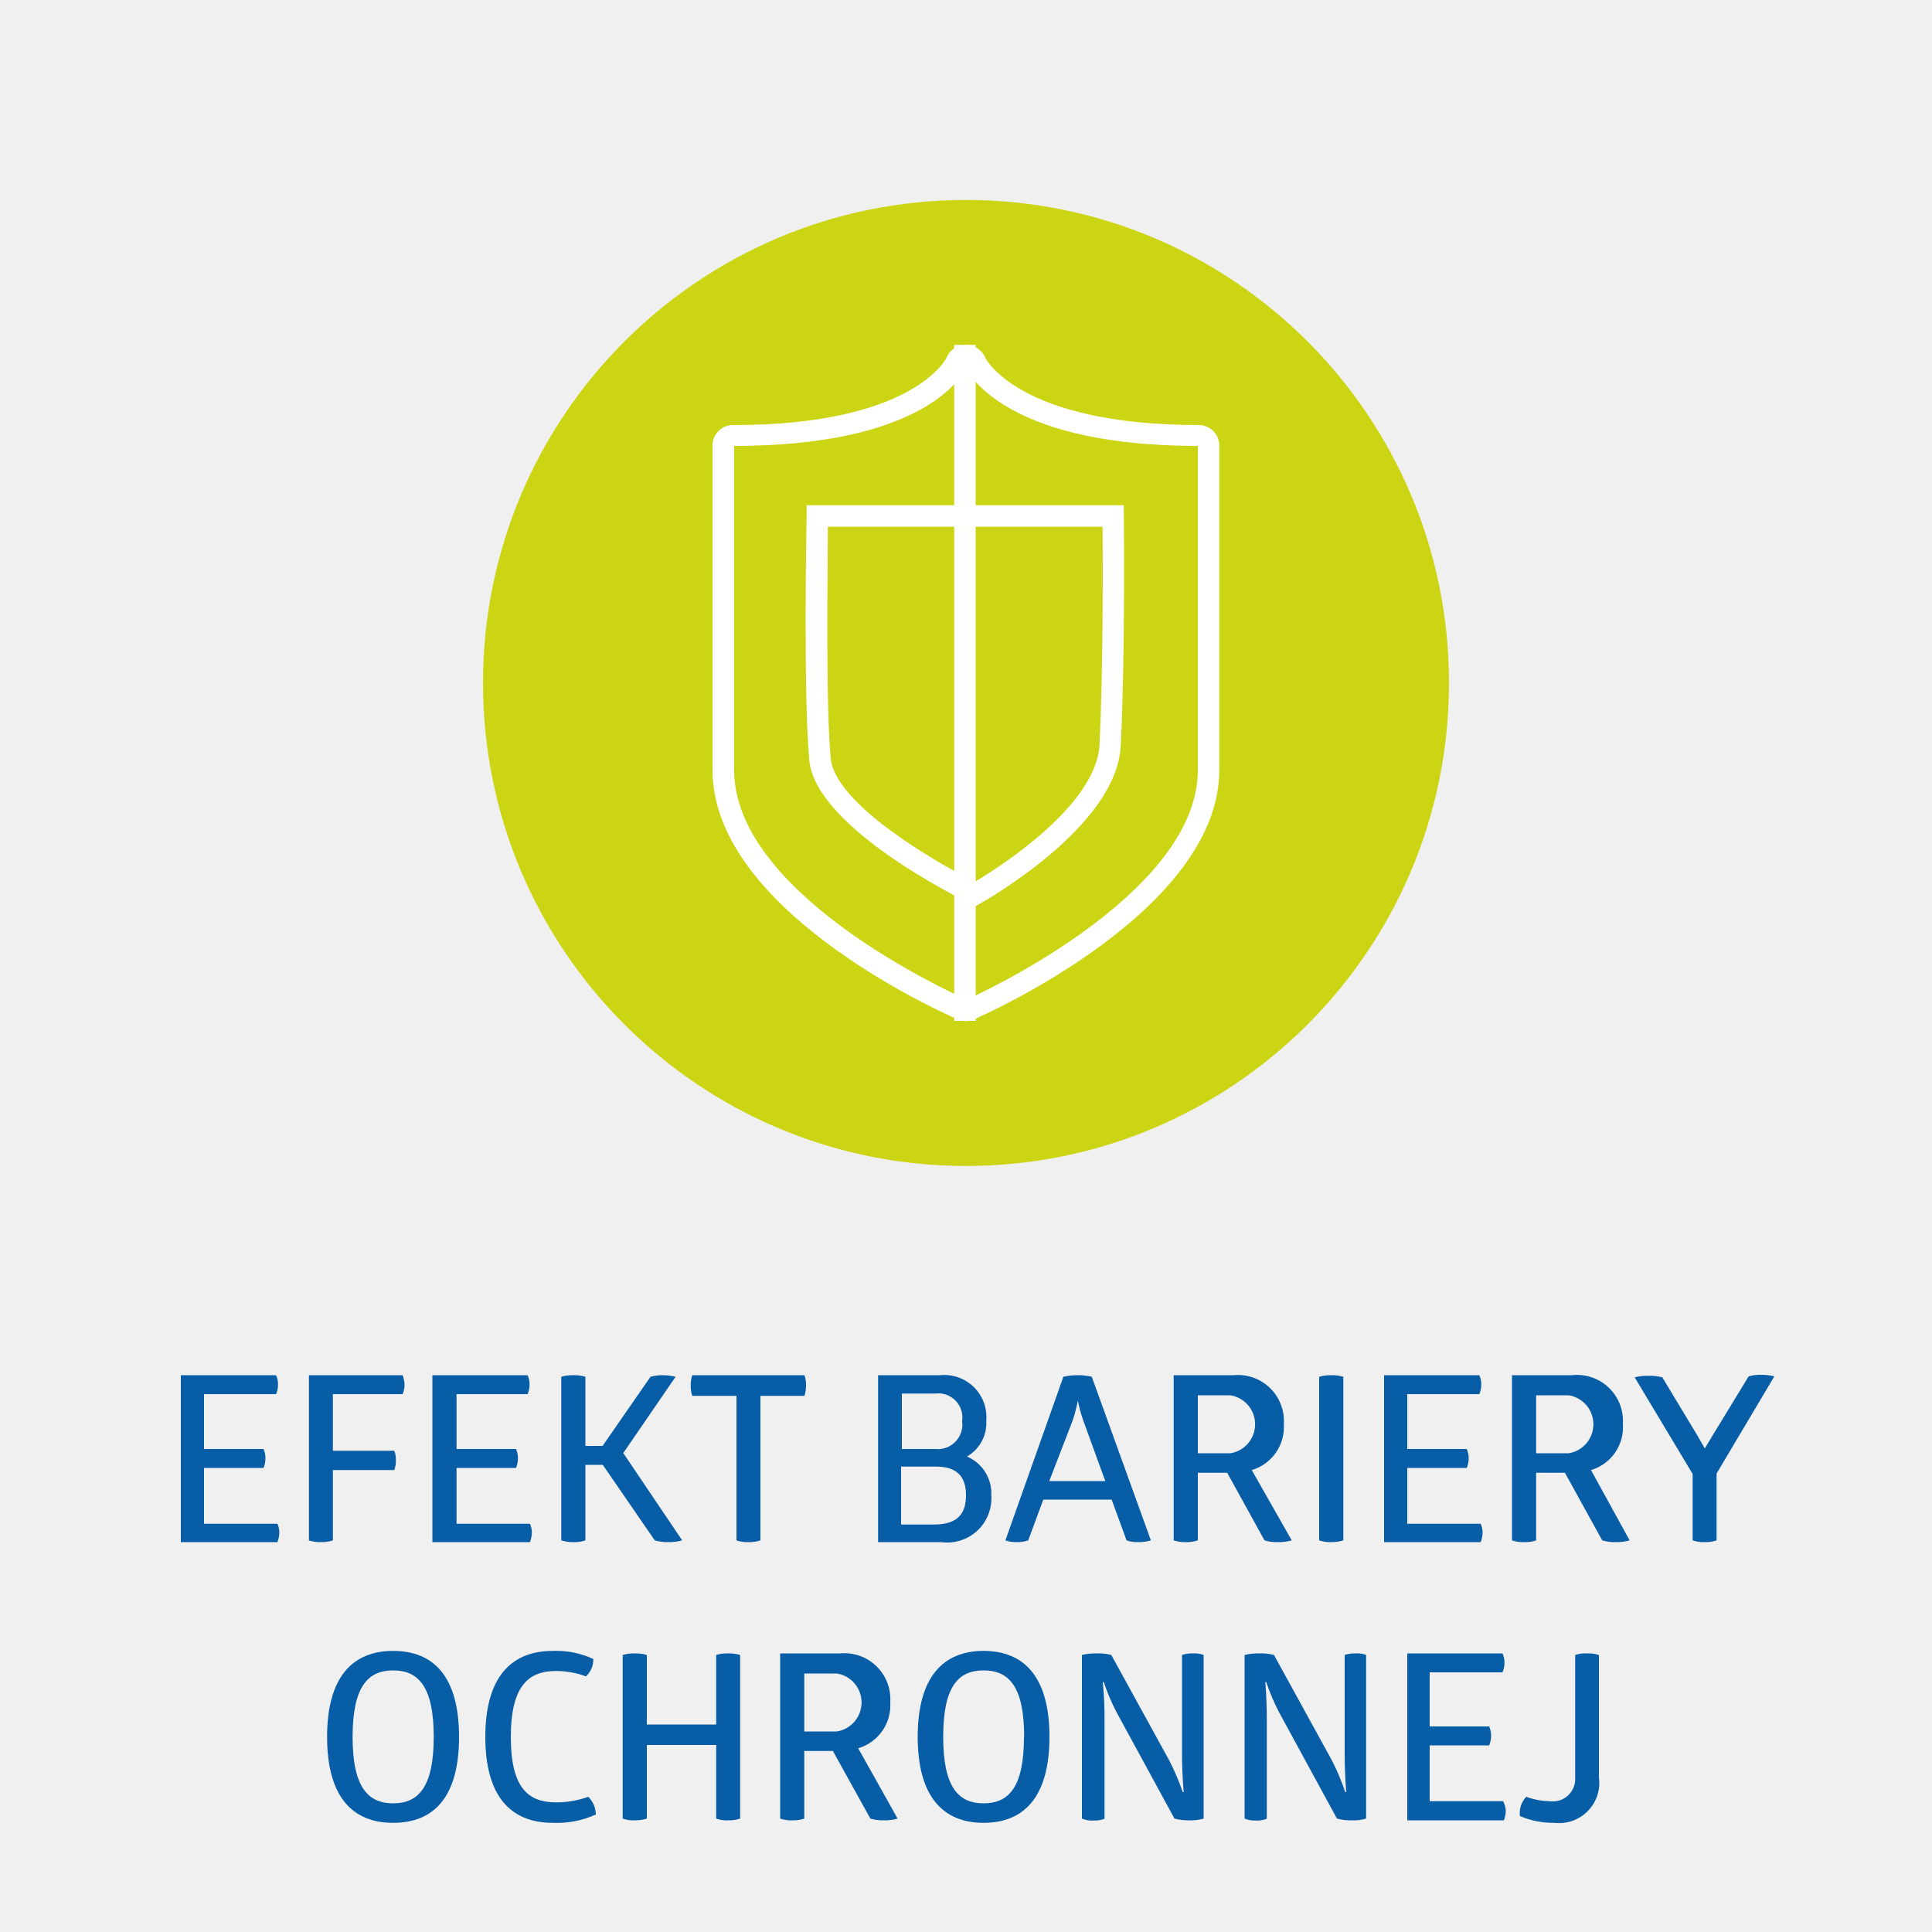
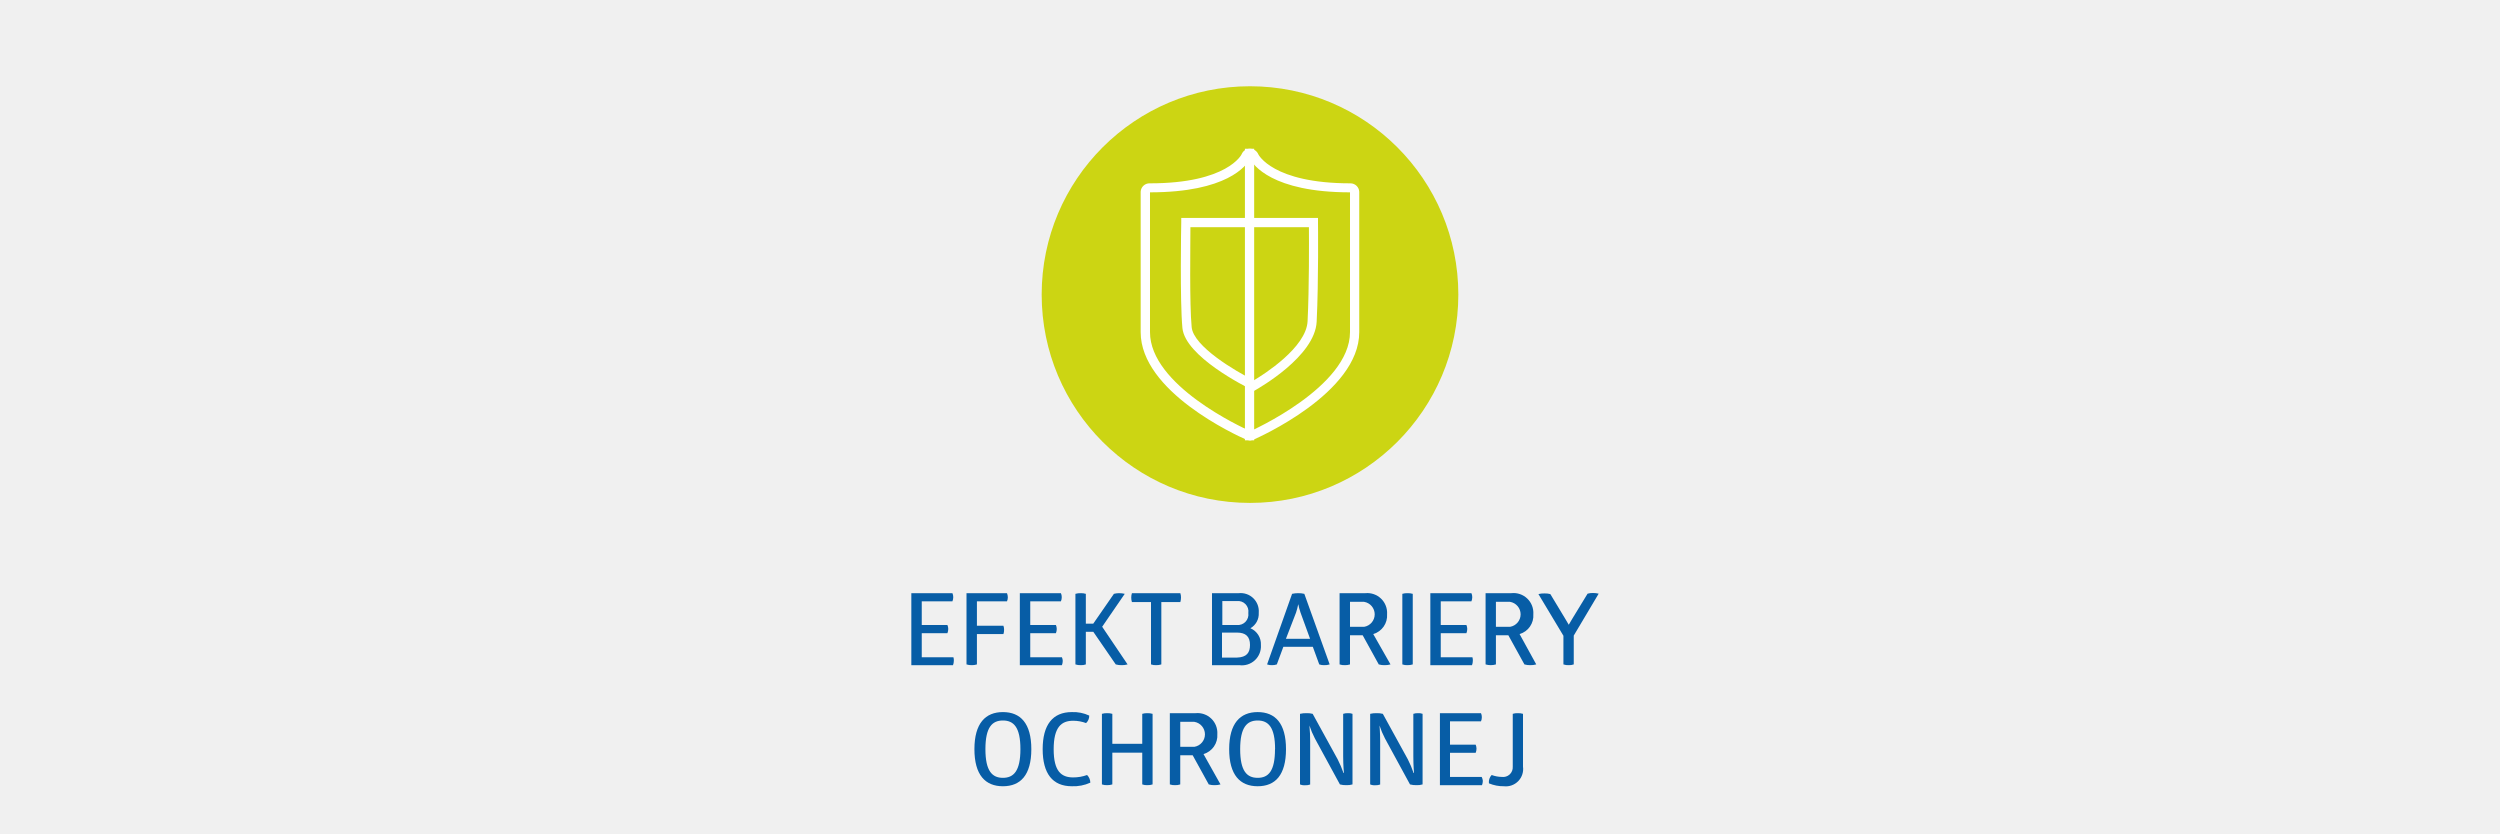
- <svg xmlns="http://www.w3.org/2000/svg" id="Warstwa_1" data-name="Warstwa 1" viewBox="0 0 100 100">
+ <svg xmlns="http://www.w3.org/2000/svg" id="Warstwa_1" data-name="Warstwa 1" viewBox="0 0 300 100">
  <defs>
    <style>.cls-1{fill:#ccd513;}.cls-2{fill:#fff;}.cls-3{fill:#075da6;}</style>
  </defs>
-   <path class="cls-1" d="M50,60.35a25,25,0,1,0-25-25,25,25,0,0,0,25,25" />
-   <path class="cls-2" d="M50,52.86l-.44-.1c-1.3-.57-12.68-5.79-12.68-12.9V23A1.06,1.06,0,0,1,38,22C47.3,22,49,18.53,49,18.5a1.05,1.05,0,0,1,1-.65,1.09,1.09,0,0,1,1,.67S52.69,22,62.05,22A1.06,1.06,0,0,1,63.11,23V39.86c0,7.3-12.17,12.67-12.69,12.9Zm0-1.14h0l.08,0S62,46.44,62,39.86V23.08c-9.4,0-11.64-3.35-12-4-.44.81-2.77,4-12,4L38,39.86C38,46.22,49,51.28,50,51.72Z" />
-   <path class="cls-2" d="M50.5,46.9l-.26-.12c-.82-.4-8-4-8.35-7.41-.31-3.25-.15-12.29-.14-12.67v-.55H58.17v.55c0,.07.08,6.94-.16,11.9-.2,4.18-7,8-7.26,8.16ZM42.85,27.26c0,2-.12,9.27.15,12,.22,2.31,5.23,5.27,7.46,6.38,1.2-.71,6.29-3.93,6.45-7.09.2-4.11.17-9.56.16-11.29Z" />
-   <rect class="cls-2" x="49.39" y="17.85" width="1.11" height="34.99" />
-   <path class="cls-3" d="M14.46,79.31a1.45,1.45,0,0,1-.1.51h-5V71.18h4.93a1.14,1.14,0,0,1,.1.48,1.24,1.24,0,0,1-.1.5H10.56V75h3.08a1.2,1.2,0,0,1,.1.47,1.32,1.32,0,0,1-.1.51H10.56v2.89h3.8A1.17,1.17,0,0,1,14.46,79.31Z" />
-   <path class="cls-3" d="M17.23,72.16v2.93h3.18a1.26,1.26,0,0,1,.08.48,1.42,1.42,0,0,1-.08.52H17.23v3.64a1.85,1.85,0,0,1-.62.09,1.78,1.78,0,0,1-.62-.09V71.18h4.85a1.5,1.5,0,0,1,.1.49,1.24,1.24,0,0,1-.1.49Z" />
-   <path class="cls-3" d="M27.53,79.31a1.45,1.45,0,0,1-.1.51H22.38V71.18h4.93a1.14,1.14,0,0,1,.1.48,1.24,1.24,0,0,1-.1.5H23.63V75h3.08a1.2,1.2,0,0,1,.1.47,1.32,1.32,0,0,1-.1.51H23.63v2.89h3.8A1.17,1.17,0,0,1,27.53,79.31Z" />
-   <path class="cls-3" d="M35.31,79.73a2.41,2.41,0,0,1-.72.09,2.34,2.34,0,0,1-.7-.09L31.2,75.82h-.9v3.91a1.59,1.59,0,0,1-.62.09,1.88,1.88,0,0,1-.63-.09V71.26a2.13,2.13,0,0,1,.64-.08,2,2,0,0,1,.61.08v3.58h.89l2.48-3.58a2.4,2.4,0,0,1,.62-.08,2.94,2.94,0,0,1,.68.08l-2.71,3.95Z" />
-   <path class="cls-3" d="M41.64,72.25H39.36v7.48a1.85,1.85,0,0,1-.62.09,1.65,1.65,0,0,1-.62-.09V72.25H35.83a1.73,1.73,0,0,1-.08-.54,1.7,1.7,0,0,1,.08-.53h5.81a1.55,1.55,0,0,1,.08.53A1.9,1.9,0,0,1,41.64,72.25Z" />
-   <path class="cls-3" d="M51.31,77.4a2.29,2.29,0,0,1-2.6,2.42H45.45V71.18h3.21a2.18,2.18,0,0,1,2.39,2.35,2,2,0,0,1-1,1.86A2.07,2.07,0,0,1,51.31,77.4ZM48.4,72.13H46.68V75h1.73a1.27,1.27,0,0,0,1.39-1.44A1.25,1.25,0,0,0,48.4,72.13ZM50,77.39c0-1-.51-1.48-1.56-1.48h-1.8v3h1.8C49.59,78.87,50,78.33,50,77.39Z" />
-   <path class="cls-3" d="M59.57,79.73a2.05,2.05,0,0,1-.67.09,1.58,1.58,0,0,1-.59-.09l-.77-2.11H54l-.78,2.11a1.64,1.64,0,0,1-.6.09,1.55,1.55,0,0,1-.58-.09l3-8.47a3.35,3.35,0,0,1,.73-.08,3.14,3.14,0,0,1,.74.08Zm-5.26-3.07h2.9L56.06,73.5a7.58,7.58,0,0,1-.27-1h0a8.44,8.44,0,0,1-.26,1Z" />
-   <path class="cls-3" d="M66.86,79.73a2.41,2.41,0,0,1-.72.09,2.23,2.23,0,0,1-.69-.09l-1.93-3.5H62v3.5a1.75,1.75,0,0,1-.61.09,1.78,1.78,0,0,1-.64-.09V71.18h3.1a2.38,2.38,0,0,1,2.6,2.52,2.32,2.32,0,0,1-1.66,2.39ZM62,75.22h1.69a1.52,1.52,0,0,0,0-3H62Z" />
-   <path class="cls-3" d="M68.28,79.73V71.26a2.06,2.06,0,0,1,.62-.08,2.1,2.1,0,0,1,.63.08v8.47a2,2,0,0,1-.63.09A1.72,1.72,0,0,1,68.28,79.73Z" />
-   <path class="cls-3" d="M76.74,79.31a1.45,1.45,0,0,1-.1.51h-5V71.18h4.93a1.14,1.14,0,0,1,.1.48,1.24,1.24,0,0,1-.1.5H72.84V75h3.08a1.2,1.2,0,0,1,.1.47,1.32,1.32,0,0,1-.1.51H72.84v2.89h3.8A1.17,1.17,0,0,1,76.74,79.31Z" />
-   <path class="cls-3" d="M84.35,79.73a2.49,2.49,0,0,1-.72.09,2.26,2.26,0,0,1-.7-.09L81,76.23H79.51v3.5a1.69,1.69,0,0,1-.61.09,1.78,1.78,0,0,1-.64-.09V71.18h3.1A2.38,2.38,0,0,1,84,73.7a2.31,2.31,0,0,1-1.65,2.39Zm-4.84-4.51H81.2a1.52,1.52,0,0,0,0-3H79.51Z" />
-   <path class="cls-3" d="M88.85,76.27v3.46a1.66,1.66,0,0,1-.6.09,1.78,1.78,0,0,1-.64-.09V76.29l-3-5a2.68,2.68,0,0,1,.74-.08,2.48,2.48,0,0,1,.69.08l1.81,3,.39.68.44-.73,1.83-3a2.17,2.17,0,0,1,.65-.08,2.63,2.63,0,0,1,.68.08Z" />
-   <path class="cls-3" d="M16.93,89.9c0-3.1,1.32-4.45,3.42-4.45s3.41,1.34,3.41,4.45-1.3,4.45-3.41,4.45S16.93,93,16.93,89.9Zm5.52,0c0-2.64-.82-3.44-2.1-3.44s-2.1.8-2.1,3.44.82,3.44,2.1,3.44S22.45,92.54,22.45,89.9Z" />
-   <path class="cls-3" d="M25.12,89.9c0-2.92,1.2-4.45,3.5-4.45a4.54,4.54,0,0,1,2.09.42,1.19,1.19,0,0,1-.38.9,4.43,4.43,0,0,0-1.55-.28c-1.41,0-2.34.75-2.34,3.42s.93,3.38,2.34,3.38A4.78,4.78,0,0,0,30.45,93a1.32,1.32,0,0,1,.39.92,4.88,4.88,0,0,1-2.22.43C26.32,94.35,25.12,92.84,25.12,89.9Z" />
-   <path class="cls-3" d="M38.31,85.66v8.47a1.78,1.78,0,0,1-.62.09,1.59,1.59,0,0,1-.62-.09V90.32H33.48v3.81a1.93,1.93,0,0,1-.62.09,1.62,1.62,0,0,1-.63-.09V85.66a2.1,2.1,0,0,1,.63-.08,2.06,2.06,0,0,1,.62.08v3.6h3.59v-3.6a2,2,0,0,1,.62-.08A2.14,2.14,0,0,1,38.31,85.66Z" />
-   <path class="cls-3" d="M46.46,94.13a2.41,2.41,0,0,1-.72.09,2.23,2.23,0,0,1-.69-.09l-1.94-3.5H41.63v3.5a1.75,1.75,0,0,1-.61.09,1.71,1.71,0,0,1-.64-.09V85.58h3.1a2.38,2.38,0,0,1,2.6,2.52,2.32,2.32,0,0,1-1.66,2.39Zm-4.83-4.51h1.69a1.52,1.52,0,0,0,0-3H41.63Z" />
-   <path class="cls-3" d="M47.5,89.9c0-3.1,1.32-4.45,3.41-4.45s3.41,1.34,3.41,4.45S53,94.35,50.91,94.35,47.5,93,47.5,89.9Zm5.51,0c0-2.64-.81-3.44-2.1-3.44s-2.09.8-2.09,3.44.81,3.44,2.09,3.44S53,92.54,53,89.9Z" />
-   <path class="cls-3" d="M56,94.13V85.66a3.08,3.08,0,0,1,.77-.08,2.63,2.63,0,0,1,.75.08l3,5.46a12.59,12.59,0,0,1,.7,1.64h.05s-.09-.89-.09-2v-5.1a1.64,1.64,0,0,1,.58-.08,1.33,1.33,0,0,1,.54.08v8.47a2.28,2.28,0,0,1-.75.09,2.63,2.63,0,0,1-.76-.09l-3-5.51a10.43,10.43,0,0,1-.66-1.56h-.05a18.72,18.72,0,0,1,.09,2v5.08a1.41,1.41,0,0,1-.58.09A1.33,1.33,0,0,1,56,94.13Z" />
-   <path class="cls-3" d="M64.42,94.13V85.66a2.94,2.94,0,0,1,.76-.08,2.67,2.67,0,0,1,.76.08l3,5.46a11.77,11.77,0,0,1,.69,1.64h.05s-.08-.89-.08-2v-5.1a1.6,1.6,0,0,1,.57-.08,1.27,1.27,0,0,1,.54.08v8.47a2.18,2.18,0,0,1-.74.09,2.76,2.76,0,0,1-.77-.09l-3-5.51a10.43,10.43,0,0,1-.66-1.56h-.05s.08.76.08,2v5.08a1.39,1.39,0,0,1-.57.09A1.33,1.33,0,0,1,64.42,94.13Z" />
-   <path class="cls-3" d="M77.94,93.71a1.45,1.45,0,0,1-.1.51h-5V85.58h4.93a1.14,1.14,0,0,1,.1.48,1.24,1.24,0,0,1-.1.5H74v2.8h3.08a1.2,1.2,0,0,1,.1.47,1.32,1.32,0,0,1-.1.51H74v2.89h3.8A1.17,1.17,0,0,1,77.94,93.71Z" />
-   <path class="cls-3" d="M78.67,94A1.23,1.23,0,0,1,79,93a3.64,3.64,0,0,0,1.21.23A1.16,1.16,0,0,0,81.53,92V85.66a1.73,1.73,0,0,1,.61-.08,1.91,1.91,0,0,1,.62.08V92a2.08,2.08,0,0,1-2.3,2.35A4.44,4.44,0,0,1,78.67,94Z" />
+   <path class="cls-1" d="M150,60.35a25,25,0,1,0-25-25,25,25,0,0,0,25,25" />
+   <path class="cls-2" d="M150,52.86l-.44-.1c-1.3-.57-12.68-5.79-12.68-12.9V23A1.06,1.06,0,0,1,138,22C147.3,22,149,18.53,149,18.5a1.05,1.05,0,0,1,1-.65,1.09,1.09,0,0,1,1,.67S152.69,22,162.05,22A1.06,1.06,0,0,1,163.11,23V39.86c0,7.3-12.17,12.67-12.69,12.9Zm0-1.14h0l.08,0S162,46.44,162,39.86V23.08c-9.4,0-11.64-3.35-12-4-.44.81-2.77,4-12,4L138,39.86C138,46.22,149,51.28,150,51.72Z" />
+   <path class="cls-2" d="M150.5,46.9l-.26-.12c-.82-.4-8-4-8.35-7.41-.31-3.25-.15-12.29-.14-12.67v-.55h16.41v.55c0,.07.08,6.94-.16,11.9-.2,4.18-7,8-7.26,8.16Zm-7.65-19.64c0,2-.12,9.27.15,12,.22,2.31,5.23,5.27,7.46,6.38,1.2-.71,6.29-3.93,6.45-7.09.2-4.11.17-9.56.16-11.29Z" />
+   <rect class="cls-2" x="149.39" y="17.85" width="1.11" height="34.99" />
+   <path class="cls-3" d="M114.46,79.31a1.45,1.45,0,0,1-.1.51h-5V71.18h4.93a1.14,1.14,0,0,1,.1.48,1.24,1.24,0,0,1-.1.5h-3.68V75h3.08a1.2,1.2,0,0,1,.1.47,1.32,1.32,0,0,1-.1.51h-3.08v2.89h3.8A1.17,1.17,0,0,1,114.46,79.31Z" />
+   <path class="cls-3" d="M117.23,72.16v2.93h3.18a1.26,1.26,0,0,1,.08.48,1.42,1.42,0,0,1-.08.52h-3.18v3.64a1.85,1.85,0,0,1-.62.09,1.88,1.88,0,0,1-.63-.09V71.18h4.86a1.5,1.5,0,0,1,.1.49,1.24,1.24,0,0,1-.1.49Z" />
+   <path class="cls-3" d="M127.53,79.31a1.45,1.45,0,0,1-.1.51h-5.05V71.18h4.93a1.14,1.14,0,0,1,.1.48,1.24,1.24,0,0,1-.1.5h-3.68V75h3.08a1.2,1.2,0,0,1,.1.47,1.32,1.32,0,0,1-.1.51h-3.08v2.89h3.8A1.17,1.17,0,0,1,127.53,79.31Z" />
+   <path class="cls-3" d="M135.31,79.73a2.41,2.41,0,0,1-.72.09,2.34,2.34,0,0,1-.7-.09l-2.69-3.91h-.9v3.91a1.59,1.59,0,0,1-.62.09,1.88,1.88,0,0,1-.63-.09V71.26a2.13,2.13,0,0,1,.64-.08,2,2,0,0,1,.61.08v3.58h.89l2.48-3.58a2.4,2.4,0,0,1,.62-.08,2.94,2.94,0,0,1,.68.08l-2.71,3.95Z" />
+   <path class="cls-3" d="M141.64,72.25h-2.28v7.48a1.85,1.85,0,0,1-.62.09,1.65,1.65,0,0,1-.62-.09V72.25h-2.29a1.73,1.73,0,0,1-.08-.54,1.7,1.7,0,0,1,.08-.53h5.81a1.55,1.55,0,0,1,.08.53A1.9,1.9,0,0,1,141.64,72.25Z" />
+   <path class="cls-3" d="M151.31,77.4a2.29,2.29,0,0,1-2.6,2.42h-3.27V71.18h3.22a2.18,2.18,0,0,1,2.39,2.35,2,2,0,0,1-1,1.86A2.07,2.07,0,0,1,151.31,77.4Zm-2.91-5.27h-1.72V75h1.73a1.27,1.27,0,0,0,1.39-1.44A1.25,1.25,0,0,0,148.4,72.13ZM150,77.39c0-1-.51-1.48-1.56-1.48h-1.8v3h1.8C149.6,78.87,150,78.33,150,77.39Z" />
+   <path class="cls-3" d="M159.56,79.73a1.9,1.9,0,0,1-.65.09,1.6,1.6,0,0,1-.6-.09l-.77-2.11H154l-.78,2.11a1.64,1.64,0,0,1-.6.09,1.45,1.45,0,0,1-.57-.09l3-8.47a3.35,3.35,0,0,1,.73-.08,3.07,3.07,0,0,1,.74.08Zm-5.25-3.07h2.9l-1.15-3.16a7.58,7.58,0,0,1-.27-1h0a8.44,8.44,0,0,1-.26,1Z" />
+   <path class="cls-3" d="M166.86,79.73a2.41,2.41,0,0,1-.72.09,2.23,2.23,0,0,1-.69-.09l-1.93-3.5H162v3.5a1.75,1.75,0,0,1-.61.09,1.71,1.71,0,0,1-.64-.09V71.18h3.1a2.38,2.38,0,0,1,2.6,2.52,2.32,2.32,0,0,1-1.66,2.39ZM162,75.22h1.69a1.52,1.52,0,0,0,0-3H162Z" />
+   <path class="cls-3" d="M168.28,79.73V71.26a2.06,2.06,0,0,1,.62-.08,2.1,2.1,0,0,1,.63.08v8.47a2,2,0,0,1-.63.09A1.65,1.65,0,0,1,168.28,79.73Z" />
+   <path class="cls-3" d="M176.74,79.31a1.45,1.45,0,0,1-.1.51h-5V71.18h4.93a1.14,1.14,0,0,1,.1.48,1.24,1.24,0,0,1-.1.5h-3.68V75h3.08a1.2,1.2,0,0,1,.1.47,1.32,1.32,0,0,1-.1.51h-3.08v2.89h3.8A1.17,1.17,0,0,1,176.74,79.31Z" />
+   <path class="cls-3" d="M184.35,79.73a2.49,2.49,0,0,1-.72.09,2.26,2.26,0,0,1-.7-.09L181,76.23h-1.49v3.5a2.18,2.18,0,0,1-1.24,0V71.18h3.09A2.38,2.38,0,0,1,184,73.7a2.31,2.31,0,0,1-1.65,2.39Zm-4.84-4.51h1.69a1.52,1.52,0,0,0,0-3h-1.69Z" />
+   <path class="cls-3" d="M188.85,76.27v3.46a1.66,1.66,0,0,1-.6.09,1.78,1.78,0,0,1-.64-.09V76.29l-3-5a2.68,2.68,0,0,1,.74-.08,2.48,2.48,0,0,1,.69.08l1.81,3,.4.68.43-.73,1.83-3a2.17,2.17,0,0,1,.65-.08,2.63,2.63,0,0,1,.68.08Z" />
+   <path class="cls-3" d="M116.93,89.9c0-3.1,1.32-4.45,3.42-4.45s3.41,1.34,3.41,4.45-1.3,4.45-3.41,4.45S116.93,93,116.93,89.9Zm5.52,0c0-2.64-.81-3.44-2.1-3.44s-2.1.8-2.1,3.44.82,3.44,2.1,3.44S122.45,92.54,122.45,89.9Z" />
+   <path class="cls-3" d="M125.12,89.9c0-2.92,1.2-4.45,3.5-4.45a4.49,4.49,0,0,1,2.09.42,1.19,1.19,0,0,1-.38.9,4.43,4.43,0,0,0-1.55-.28c-1.41,0-2.34.75-2.34,3.42s.93,3.38,2.34,3.38a4.78,4.78,0,0,0,1.67-.29,1.32,1.32,0,0,1,.39.92,4.88,4.88,0,0,1-2.22.43C126.32,94.35,125.12,92.84,125.12,89.9Z" />
+   <path class="cls-3" d="M138.31,85.66v8.47a1.78,1.78,0,0,1-.62.09,1.59,1.59,0,0,1-.62-.09V90.32h-3.59v3.81a1.93,1.93,0,0,1-.62.09,1.68,1.68,0,0,1-.63-.09V85.66a2.1,2.1,0,0,1,.63-.08,2.06,2.06,0,0,1,.62.08v3.6h3.59v-3.6a2,2,0,0,1,.62-.08A2.14,2.14,0,0,1,138.31,85.66Z" />
+   <path class="cls-3" d="M146.46,94.13a2.41,2.41,0,0,1-.72.09,2.23,2.23,0,0,1-.69-.09l-1.93-3.5h-1.49v3.5a1.75,1.75,0,0,1-.61.09,1.71,1.71,0,0,1-.64-.09V85.58h3.1a2.38,2.38,0,0,1,2.6,2.52,2.32,2.32,0,0,1-1.66,2.39Zm-4.83-4.51h1.69a1.52,1.52,0,0,0,0-3h-1.69Z" />
+   <path class="cls-3" d="M147.5,89.9c0-3.1,1.32-4.45,3.42-4.45s3.4,1.34,3.4,4.45-1.29,4.45-3.4,4.45S147.5,93,147.5,89.9Zm5.51,0c0-2.64-.81-3.44-2.09-3.44s-2.1.8-2.1,3.44.81,3.44,2.1,3.44S153,92.54,153,89.9Z" />
+   <path class="cls-3" d="M156,94.13V85.66a3.08,3.08,0,0,1,.77-.08,2.63,2.63,0,0,1,.75.08l3,5.46a12.59,12.59,0,0,1,.7,1.64h.05s-.09-.89-.09-2v-5.1a1.64,1.64,0,0,1,.58-.08,1.33,1.33,0,0,1,.54.08v8.47a2.28,2.28,0,0,1-.75.09,2.63,2.63,0,0,1-.76-.09l-3-5.51a10.43,10.43,0,0,1-.66-1.56h0a18.72,18.72,0,0,1,.09,2v5.08a1.41,1.41,0,0,1-.58.09A1.33,1.33,0,0,1,156,94.13Z" />
+   <path class="cls-3" d="M164.42,94.13V85.66a2.94,2.94,0,0,1,.76-.08,2.67,2.67,0,0,1,.76.08l3,5.46a11.77,11.77,0,0,1,.69,1.64h.05s-.08-.89-.08-2v-5.1a1.6,1.6,0,0,1,.57-.08,1.27,1.27,0,0,1,.54.08v8.47a2.18,2.18,0,0,1-.74.09,2.76,2.76,0,0,1-.77-.09l-3-5.51a10.43,10.43,0,0,1-.66-1.56h0s.08.76.08,2v5.08a1.39,1.39,0,0,1-.57.09A1.33,1.33,0,0,1,164.42,94.13Z" />
+   <path class="cls-3" d="M177.94,93.71a1.45,1.45,0,0,1-.1.51h-5.05V85.58h4.93a1.14,1.14,0,0,1,.1.48,1.24,1.24,0,0,1-.1.5H174v2.8h3.08a1.2,1.2,0,0,1,.1.47,1.32,1.32,0,0,1-.1.51H174v2.89h3.8A1.17,1.17,0,0,1,177.94,93.71Z" />
+   <path class="cls-3" d="M178.67,94A1.23,1.23,0,0,1,179,93a3.64,3.64,0,0,0,1.21.23A1.16,1.16,0,0,0,181.53,92V85.66a1.73,1.73,0,0,1,.61-.08,1.91,1.91,0,0,1,.62.08V92a2.08,2.08,0,0,1-2.3,2.35A4.44,4.44,0,0,1,178.67,94Z" />
</svg>
